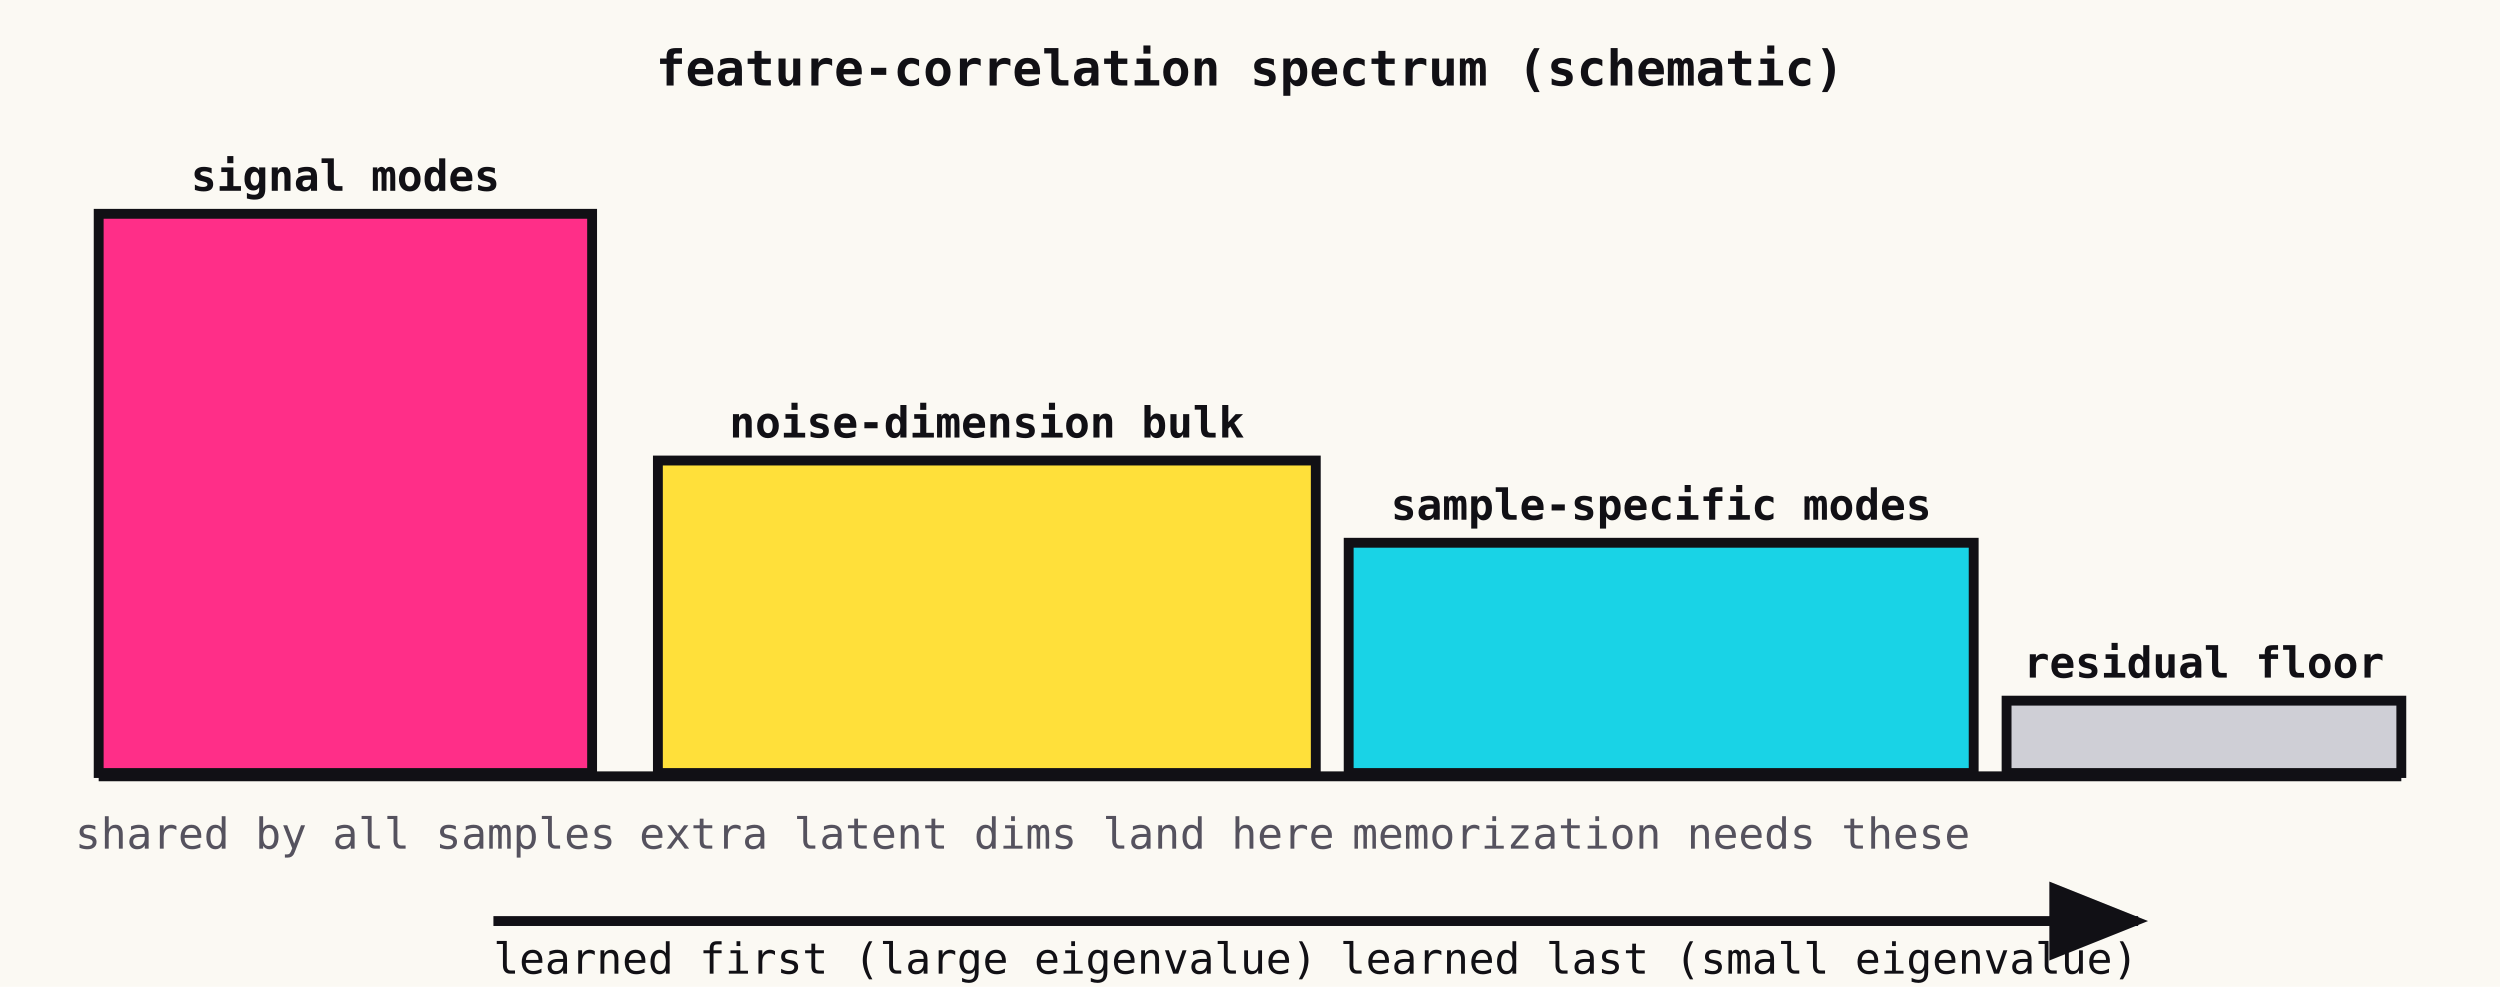
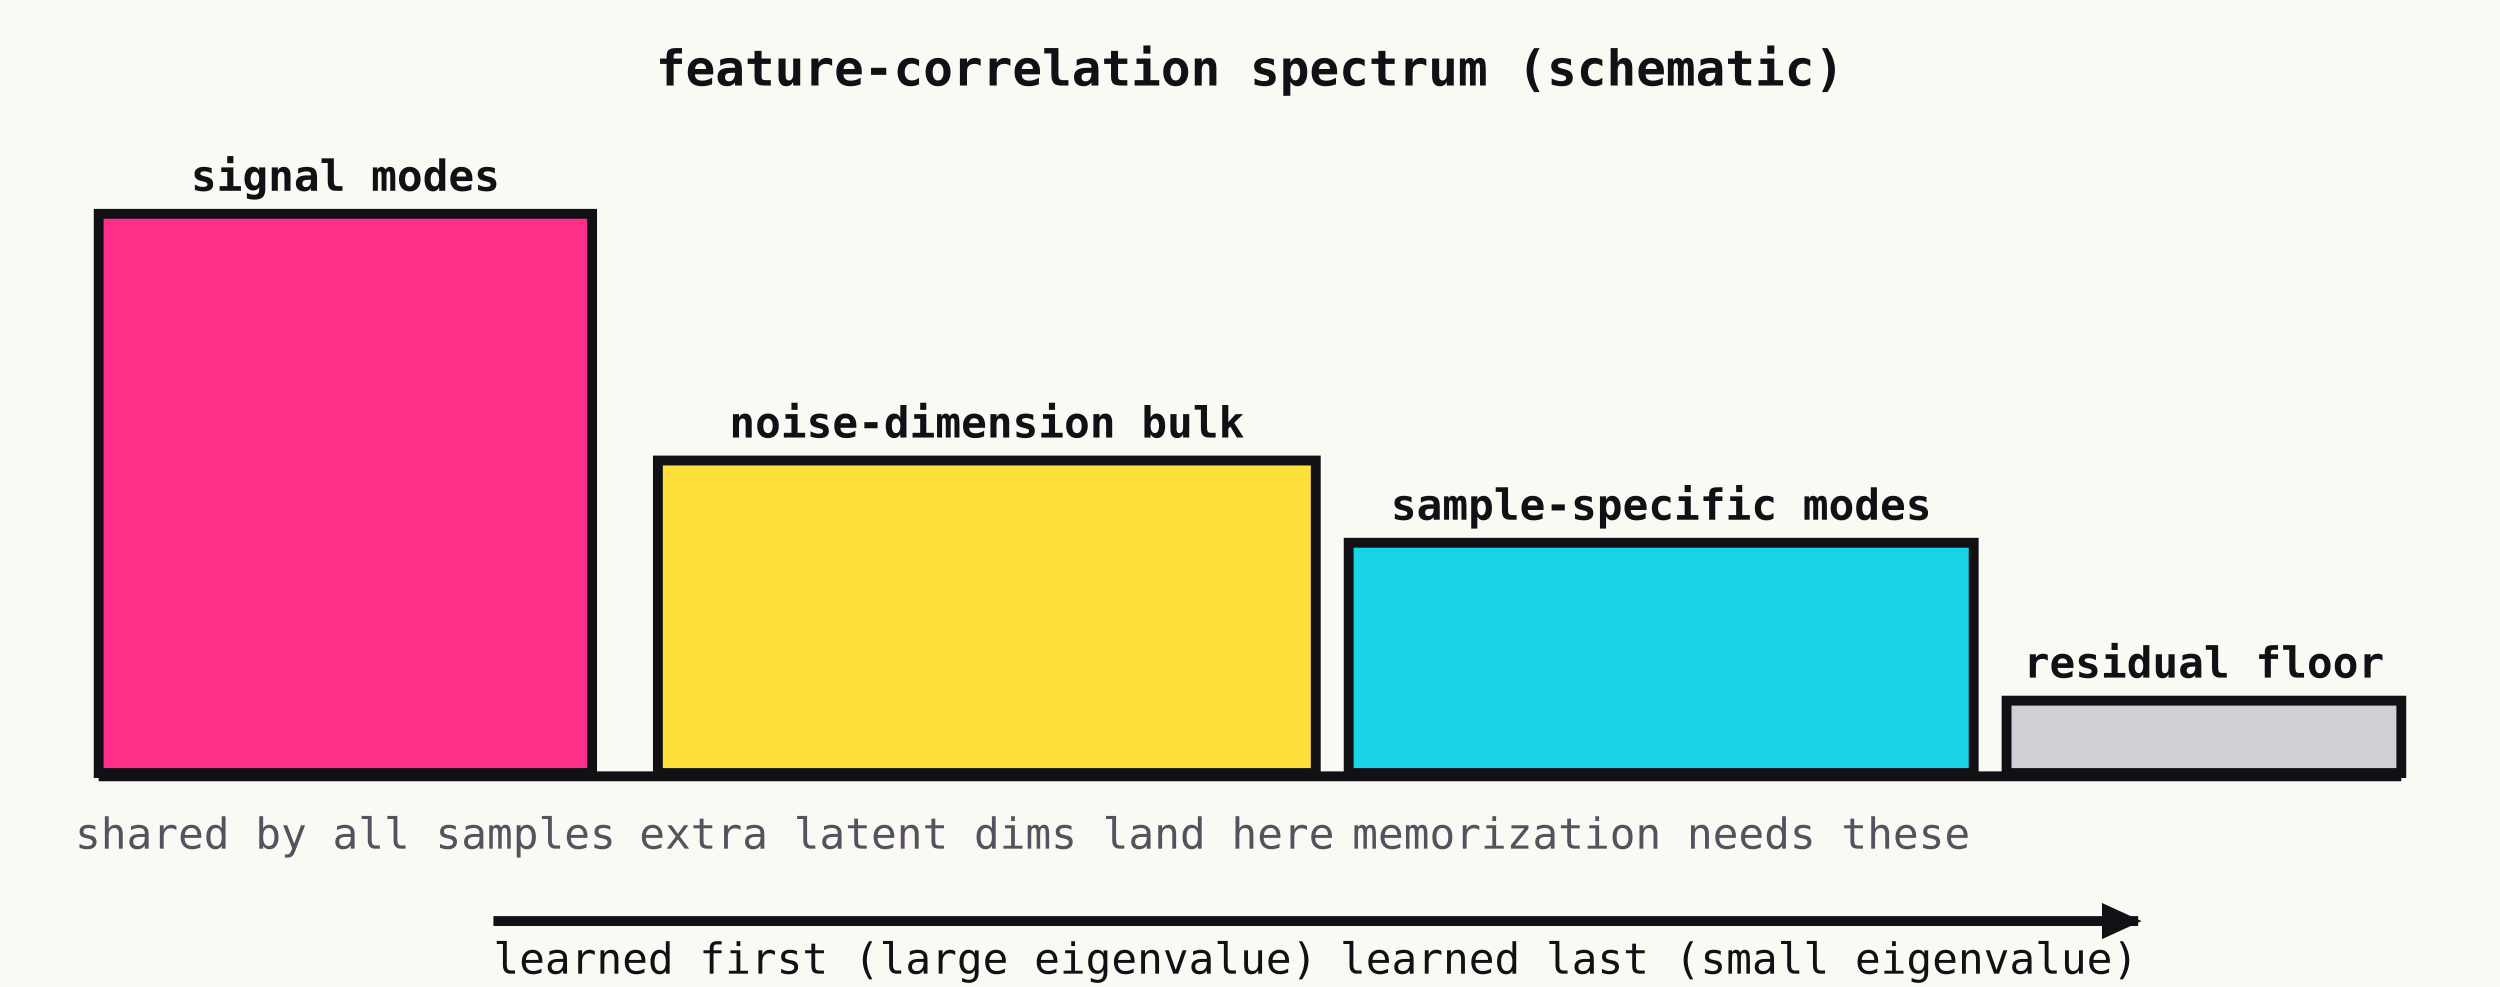
<svg xmlns="http://www.w3.org/2000/svg" viewBox="0 0 760 300" font-family="IBM Plex Mono, monospace" font-size="13">
  <rect width="760" height="300" fill="#fbf9f3" />
  <text x="380" y="26" text-anchor="middle" font-weight="700" fill="#111015" font-size="15">feature-correlation spectrum (schematic)</text>
  <rect x="30" y="65" width="150" height="170" fill="#ff2e88" stroke="#111015" stroke-width="3" />
  <text x="105.0" y="58" text-anchor="middle" font-weight="700" fill="#111015">signal modes</text>
  <text x="105.0" y="258" text-anchor="middle" fill="#55525e">shared by all samples</text>
  <rect x="200" y="140" width="200" height="95" fill="#ffe03a" stroke="#111015" stroke-width="3" />
  <text x="300.0" y="133" text-anchor="middle" font-weight="700" fill="#111015">noise-dimension bulk</text>
  <text x="300.0" y="258" text-anchor="middle" fill="#55525e">extra latent dims land here</text>
  <rect x="410" y="165" width="190" height="70" fill="#19d3e6" stroke="#111015" stroke-width="3" />
  <text x="505.0" y="158" text-anchor="middle" font-weight="700" fill="#111015">sample-specific modes</text>
  <text x="505.0" y="258" text-anchor="middle" fill="#55525e">memorization needs these</text>
  <rect x="610" y="213" width="120" height="22" fill="#cfcfd6" stroke="#111015" stroke-width="3" />
  <text x="670.0" y="206" text-anchor="middle" font-weight="700" fill="#111015">residual floor</text>
  <line x1="30" y1="236" x2="730" y2="236" stroke="#111015" stroke-width="3" />
  <line x1="150" y1="280" x2="650" y2="280" stroke="#111015" stroke-width="3" marker-end="url(#a)" />
  <defs>
-     <marker id="a" markerWidth="10" markerHeight="8" refX="9" refY="4" orient="auto">
-       <path d="M0,0 L10,4 L0,8 z" fill="#111015" />
+     <marker id="a" markerUnits="userSpaceOnUse" markerWidth="14" markerHeight="11" refX="11" refY="5.5" orient="auto">
+       <path d="M0,0 L12,5.5 L0,11 z" fill="#111015" />
    </marker>
  </defs>
  <text x="150" y="296" fill="#111015">learned first (large eigenvalue)</text>
  <text x="650" y="296" text-anchor="end" fill="#111015">learned last (small eigenvalue)</text>
</svg>
